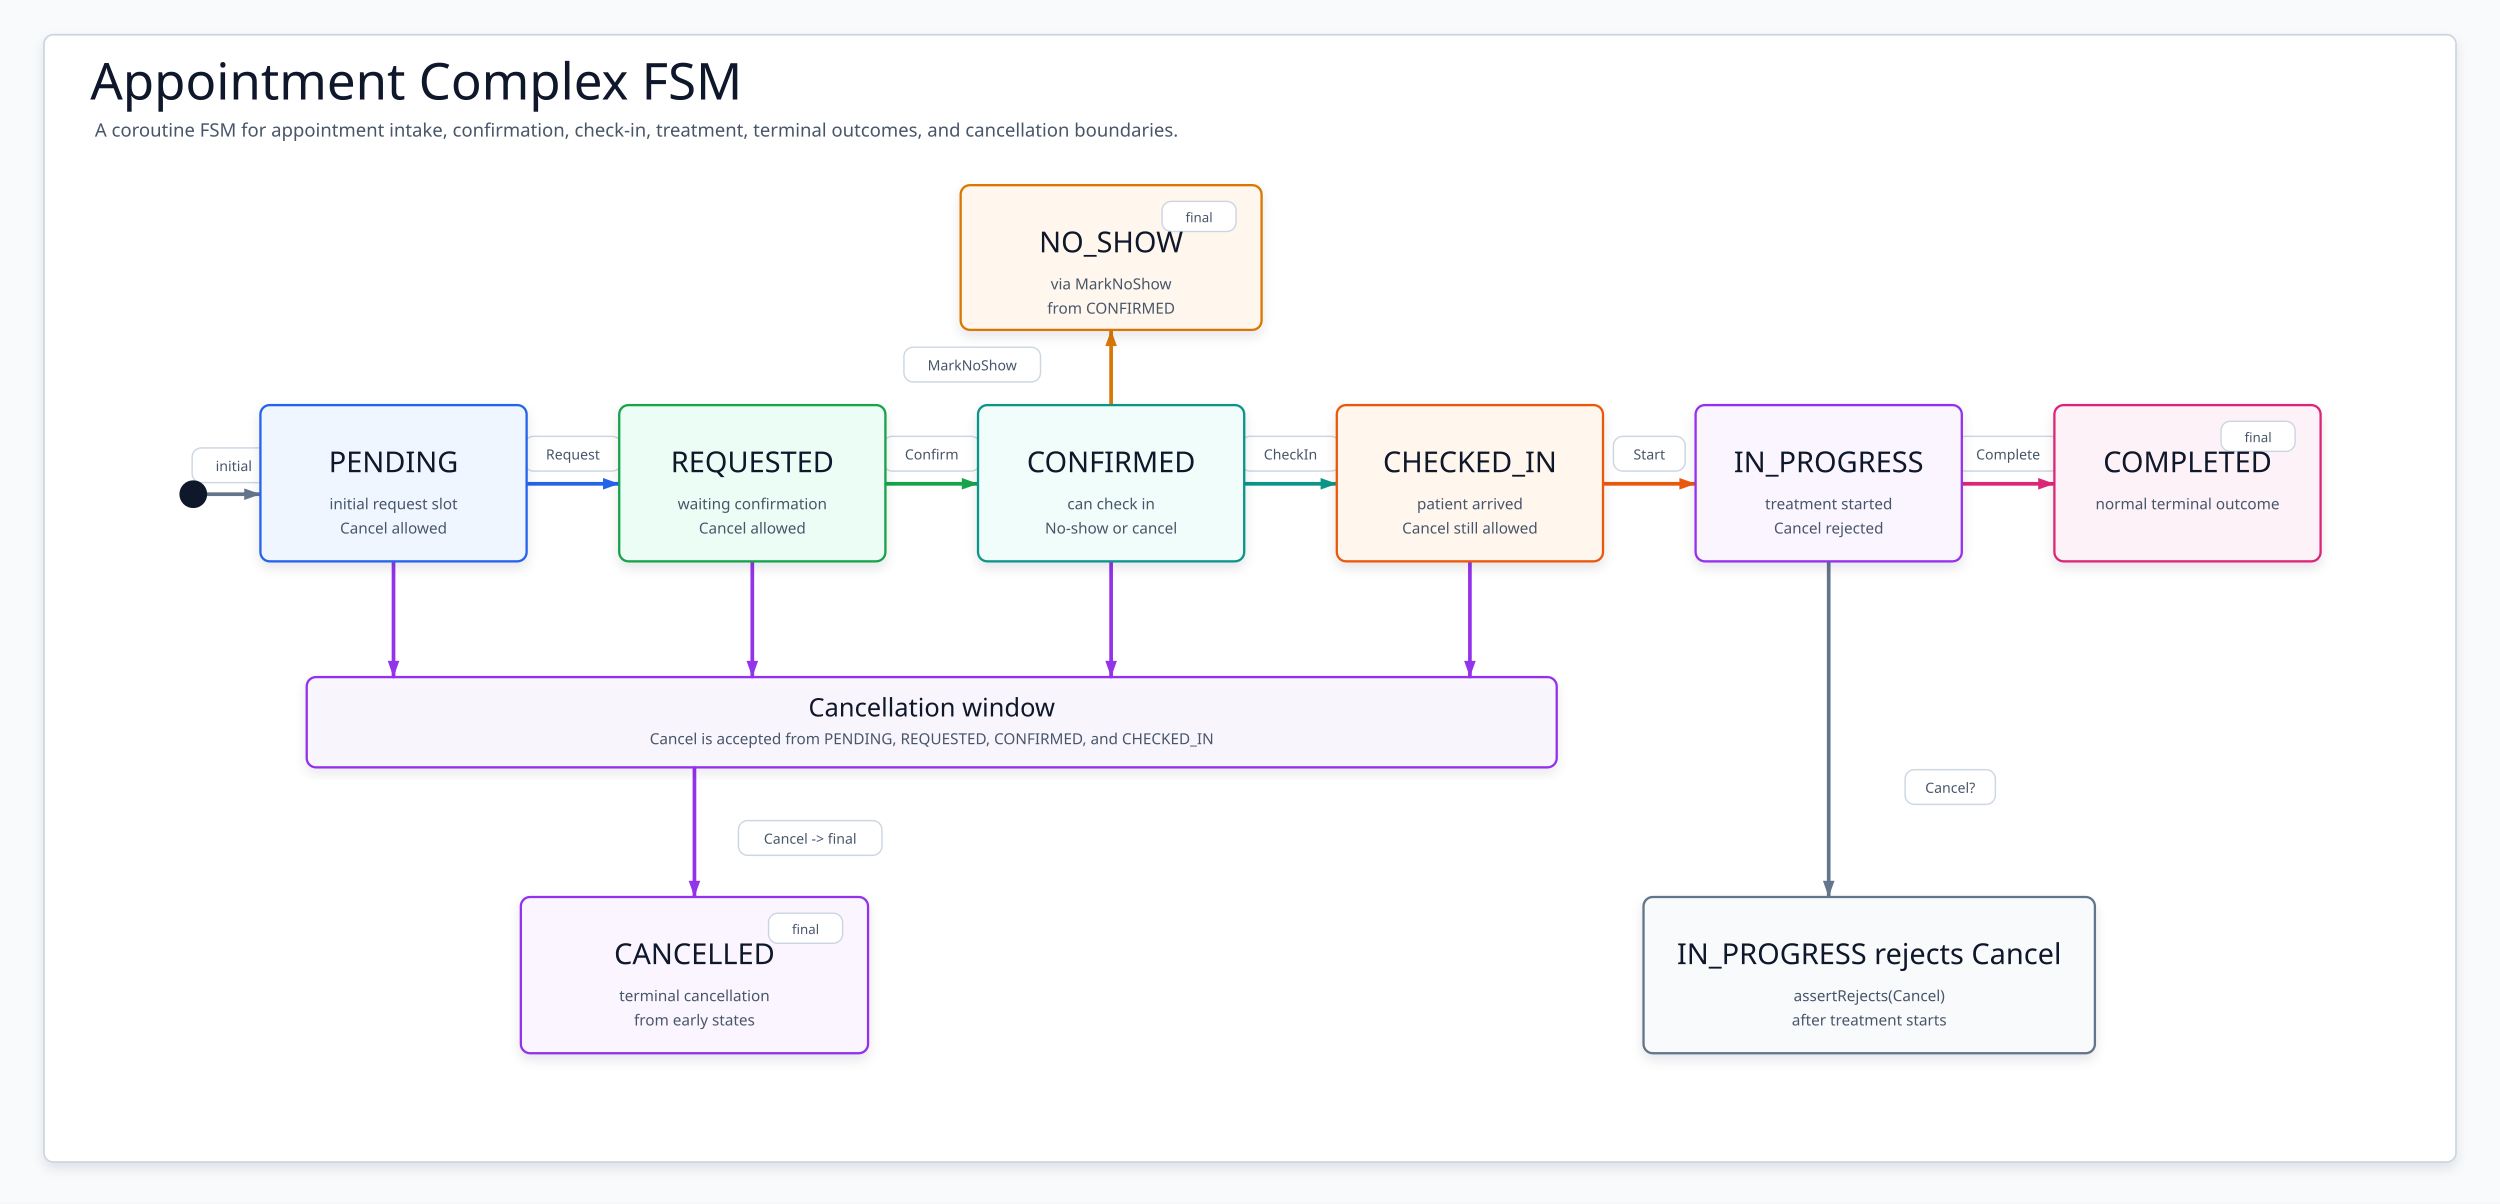
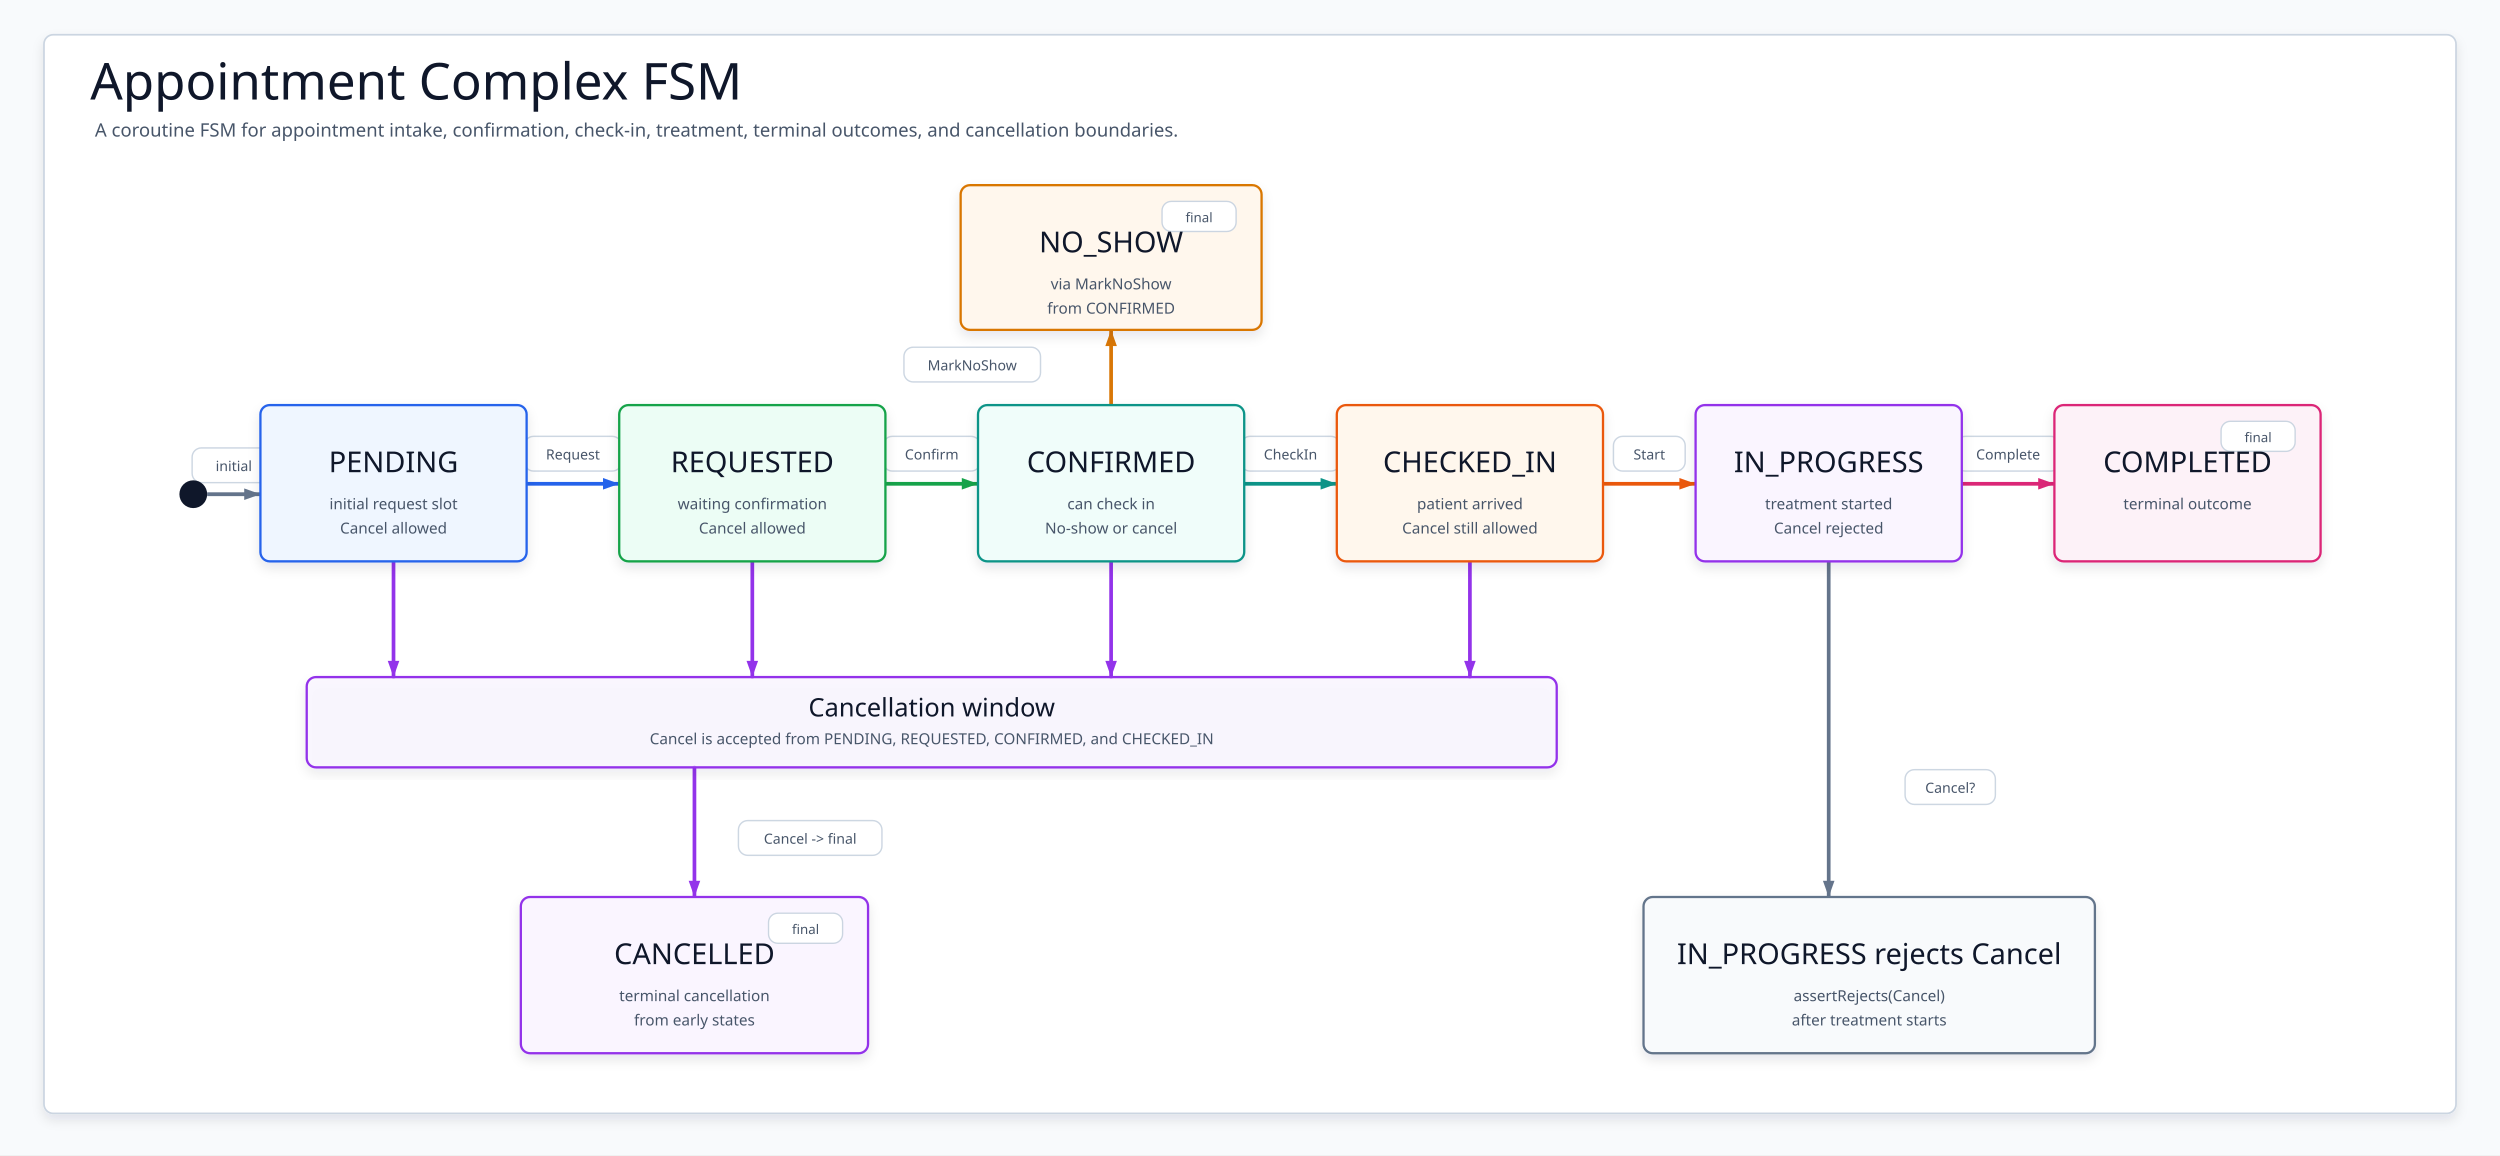
- <svg xmlns="http://www.w3.org/2000/svg" width="2160" height="1040" viewBox="0 0 2160 1040" role="img" aria-label="Appointment Complex FSM">
+ <svg xmlns="http://www.w3.org/2000/svg" width="2160" height="998" viewBox="0 0 2160 998" role="img" aria-label="Appointment Complex FSM" data-allow-grid="true">
  <defs>
    <filter id="softShadow" x="-8%" y="-10%" width="116%" height="124%">
      <feDropShadow dx="0" dy="5" stdDeviation="5" flood-color="#0F172A" flood-opacity="0.10" />
    </filter>
    <marker id="arrow-startPending" markerWidth="18" markerHeight="14" refX="16" refY="7" orient="auto" markerUnits="userSpaceOnUse" viewBox="0 0 18 14">
      <path d="M2 2 L16 7 L2 12 Z" fill="#64748B" />
    </marker>
    <marker id="arrow-request" markerWidth="18" markerHeight="14" refX="16" refY="7" orient="auto" markerUnits="userSpaceOnUse" viewBox="0 0 18 14">
      <path d="M2 2 L16 7 L2 12 Z" fill="#2563EB" />
    </marker>
    <marker id="arrow-confirm" markerWidth="18" markerHeight="14" refX="16" refY="7" orient="auto" markerUnits="userSpaceOnUse" viewBox="0 0 18 14">
      <path d="M2 2 L16 7 L2 12 Z" fill="#16A34A" />
    </marker>
    <marker id="arrow-checkIn" markerWidth="18" markerHeight="14" refX="16" refY="7" orient="auto" markerUnits="userSpaceOnUse" viewBox="0 0 18 14">
      <path d="M2 2 L16 7 L2 12 Z" fill="#0D9488" />
    </marker>
    <marker id="arrow-startTreatment" markerWidth="18" markerHeight="14" refX="16" refY="7" orient="auto" markerUnits="userSpaceOnUse" viewBox="0 0 18 14">
      <path d="M2 2 L16 7 L2 12 Z" fill="#EA580C" />
    </marker>
    <marker id="arrow-complete" markerWidth="18" markerHeight="14" refX="16" refY="7" orient="auto" markerUnits="userSpaceOnUse" viewBox="0 0 18 14">
      <path d="M2 2 L16 7 L2 12 Z" fill="#DB2777" />
    </marker>
    <marker id="arrow-cancelPending" markerWidth="18" markerHeight="14" refX="16" refY="7" orient="auto" markerUnits="userSpaceOnUse" viewBox="0 0 18 14">
      <path d="M2 2 L16 7 L2 12 Z" fill="#9333EA" />
    </marker>
    <marker id="arrow-cancelRequested" markerWidth="18" markerHeight="14" refX="16" refY="7" orient="auto" markerUnits="userSpaceOnUse" viewBox="0 0 18 14">
      <path d="M2 2 L16 7 L2 12 Z" fill="#9333EA" />
    </marker>
    <marker id="arrow-cancelConfirmed" markerWidth="18" markerHeight="14" refX="16" refY="7" orient="auto" markerUnits="userSpaceOnUse" viewBox="0 0 18 14">
      <path d="M2 2 L16 7 L2 12 Z" fill="#9333EA" />
    </marker>
    <marker id="arrow-cancelChecked" markerWidth="18" markerHeight="14" refX="16" refY="7" orient="auto" markerUnits="userSpaceOnUse" viewBox="0 0 18 14">
      <path d="M2 2 L16 7 L2 12 Z" fill="#9333EA" />
    </marker>
    <marker id="arrow-cancelFinal" markerWidth="18" markerHeight="14" refX="16" refY="7" orient="auto" markerUnits="userSpaceOnUse" viewBox="0 0 18 14">
      <path d="M2 2 L16 7 L2 12 Z" fill="#9333EA" />
    </marker>
    <marker id="arrow-markNoShow" markerWidth="18" markerHeight="14" refX="16" refY="7" orient="auto" markerUnits="userSpaceOnUse" viewBox="0 0 18 14">
      <path d="M2 2 L16 7 L2 12 Z" fill="#D97706" />
    </marker>
    <marker id="arrow-rejectCancel" markerWidth="18" markerHeight="14" refX="16" refY="7" orient="auto" markerUnits="userSpaceOnUse" viewBox="0 0 18 14">
      <path d="M2 2 L16 7 L2 12 Z" fill="#64748B" />
    </marker>
-     <style>svg{font-family:"Architects Daughter","Comic Mono","Comic Sans MS",ui-sans-serif,system-ui,sans-serif}.canvas{fill:#F8FAFC}.frame{fill:#FFFFFF;stroke:#CBD5E1;stroke-width:1.5;filter:url(#softShadow)}.title{font-family:"Architects Daughter";font-size:44px;fill:#0F172A}.subtitle{font-family:"Comic Mono";font-size:16px;fill:#475569}.card,.band{filter:url(#softShadow);stroke-width:2}.band{fill-opacity:.72}.stateTitle{font-family:"Architects Daughter";font-size:25px;fill:#0F172A}.bandTitle{font-family:"Architects Daughter";font-size:22px;fill:#0F172A}.detail{font-family:"Comic Mono";font-size:13.2px;fill:#475569}.badge{fill:#FFFFFF;stroke:#CBD5E1;stroke-width:1.2}.badgeText{font-family:"Comic Mono";font-size:11.5px;fill:#475569}.start{fill:#0F172A}.edge{fill:none;stroke-width:3.2;stroke-linecap:round;stroke-linejoin:round}.edgeLabel rect{fill:#FFFFFF;stroke:#CBD5E1;stroke-width:1.25;opacity:.96}.edgeLabel text{font-family:"Comic Mono";font-size:12.2px;fill:#475569}</style>
+     <style>svg{font-family:"Architects Daughter","Comic Mono","Comic Sans MS",ui-sans-serif,system-ui,sans-serif}.canvas{fill:#F8FAFC}.frame{fill:#FFFFFF;stroke:#CBD5E1;stroke-width:1.5;filter:url(#softShadow)}.title{font-family:"Architects Daughter";font-size:44px;fill:#0F172A}.subtitle{font-family:"Comic Mono";font-size:16px;fill:#475569}.card,.band{filter:url(#softShadow);stroke-width:2}.band{fill-opacity:.72}.stateTitle{font-family:"Architects Daughter";font-size:25px;fill:#0F172A}.bandTitle{font-family:"Architects Daughter";font-size:22px;fill:#0F172A}.detail{font-family:"Comic Mono";font-size:13.2px;fill:#475569}.badge{fill:#FFFFFF;stroke:#CBD5E1;stroke-width:1.2}.badgeText{font-family:"Comic Mono";font-size:11.5px;fill:#475569}.start{fill:#0F172A}.route{fill:none;stroke-width:3.2;stroke-linecap:round;stroke-linejoin:round}.edgeLabel rect{fill:#FFFFFF;stroke:#CBD5E1;stroke-width:1.25;opacity:.96}.edgeLabel text{font-family:"Comic Mono";font-size:12.2px;fill:#475569}</style>
  </defs>
-   <rect class="canvas" width="2160" height="1040" />
-   <rect class="frame" x="38" y="30" width="2084" height="974" rx="8" />
+   <rect class="canvas" width="2160" height="998" />
+   <rect class="frame" x="38" y="30" width="2084" height="932" rx="8" />
  <text class="title" x="78" y="86">Appointment Complex FSM</text>
  <text class="subtitle" x="82" y="118">A coroutine FSM for appointment intake, confirmation, check-in, treatment, terminal outcomes, and cancellation boundaries.</text>
  <g id="edges">
-     <path class="edge" d="M179 427 L225 427" stroke="#64748B" marker-end="url(#arrow-startPending)" />
-     <path class="edge" d="M455 418 L535 418" stroke="#2563EB" marker-end="url(#arrow-request)" />
-     <path class="edge" d="M765 418 L845 418" stroke="#16A34A" marker-end="url(#arrow-confirm)" />
-     <path class="edge" d="M1075 418 L1155 418" stroke="#0D9488" marker-end="url(#arrow-checkIn)" />
-     <path class="edge" d="M1385 418 L1465 418" stroke="#EA580C" marker-end="url(#arrow-startTreatment)" />
-     <path class="edge" d="M1695 418 L1775 418" stroke="#DB2777" marker-end="url(#arrow-complete)" />
-     <path class="edge" d="M340 485 L340 585" stroke="#9333EA" marker-end="url(#arrow-cancelPending)" />
-     <path class="edge" d="M650 485 L650 585" stroke="#9333EA" marker-end="url(#arrow-cancelRequested)" />
-     <path class="edge" d="M960 485 L960 585" stroke="#9333EA" marker-end="url(#arrow-cancelConfirmed)" />
-     <path class="edge" d="M1270 485 L1270 585" stroke="#9333EA" marker-end="url(#arrow-cancelChecked)" />
-     <path class="edge" d="M600 663 L600 775" stroke="#9333EA" marker-end="url(#arrow-cancelFinal)" />
-     <path class="edge" d="M960 350 L960 285" stroke="#D97706" marker-end="url(#arrow-markNoShow)" />
-     <path class="edge" d="M1580 485 L1580 775" stroke="#64748B" marker-end="url(#arrow-rejectCancel)" />
+     <path class="startLink" d="M179 427 L225 427" stroke="#64748B" stroke-width="3.3" fill="none" marker-end="url(#arrow-startPending)" />
+     <path class="route" d="M455 418 L535 418" stroke="#2563EB" marker-end="url(#arrow-request)" />
+     <path class="route" d="M765 418 L845 418" stroke="#16A34A" marker-end="url(#arrow-confirm)" />
+     <path class="route" d="M1075 418 L1155 418" stroke="#0D9488" marker-end="url(#arrow-checkIn)" />
+     <path class="route" d="M1385 418 L1465 418" stroke="#EA580C" marker-end="url(#arrow-startTreatment)" />
+     <path class="route" d="M1695 418 L1775 418" stroke="#DB2777" marker-end="url(#arrow-complete)" />
+     <path class="route" d="M340 485 L340 585" stroke="#9333EA" marker-end="url(#arrow-cancelPending)" />
+     <path class="route" d="M650 485 L650 585" stroke="#9333EA" marker-end="url(#arrow-cancelRequested)" />
+     <path class="route" d="M960 485 L960 585" stroke="#9333EA" marker-end="url(#arrow-cancelConfirmed)" />
+     <path class="route" d="M1270 485 L1270 585" stroke="#9333EA" marker-end="url(#arrow-cancelChecked)" />
+     <path class="route" d="M600 663 L600 775" stroke="#9333EA" marker-end="url(#arrow-cancelFinal)" />
+     <path class="route" d="M960 350 L960 285" stroke="#D97706" marker-end="url(#arrow-markNoShow)" />
+     <path class="route" d="M1580 485 L1580 775" stroke="#64748B" marker-end="url(#arrow-rejectCancel)" />
  </g>
  <g id="labels">
    <g class="edgeLabel" transform="translate(166 387)">
      <rect width="72" height="30" rx="8" />
      <text x="36" y="20" text-anchor="middle">initial</text>
    </g>
    <g class="edgeLabel" transform="translate(453 377)">
      <rect width="84" height="30" rx="8" />
      <text x="42" y="20" text-anchor="middle">Request</text>
    </g>
    <g class="edgeLabel" transform="translate(763 377)">
      <rect width="84" height="30" rx="8" />
      <text x="42" y="20" text-anchor="middle">Confirm</text>
    </g>
    <g class="edgeLabel" transform="translate(1072 377)">
      <rect width="86" height="30" rx="8" />
      <text x="43" y="20" text-anchor="middle">CheckIn</text>
    </g>
    <g class="edgeLabel" transform="translate(1394 377)">
      <rect width="62" height="30" rx="8" />
      <text x="31" y="20" text-anchor="middle">Start</text>
    </g>
    <g class="edgeLabel" transform="translate(1690 377)">
      <rect width="90" height="30" rx="8" />
      <text x="45" y="20" text-anchor="middle">Complete</text>
    </g>
    <g class="edgeLabel" transform="translate(638 709)">
      <rect width="124" height="30" rx="8" />
      <text x="62" y="20" text-anchor="middle">Cancel -&gt; final</text>
    </g>
    <g class="edgeLabel" transform="translate(781 300)">
      <rect width="118" height="30" rx="8" />
      <text x="59" y="20" text-anchor="middle">MarkNoShow</text>
    </g>
    <g class="edgeLabel" transform="translate(1646 665)">
      <rect width="78" height="30" rx="8" />
      <text x="39" y="20" text-anchor="middle">Cancel?</text>
    </g>
  </g>
  <circle id="start" class="start" cx="167" cy="427" r="12" />
  <g id="pending">
    <rect class="card" x="225" y="350" width="230" height="135" rx="8" fill="#EFF6FF" stroke="#2563EB" />
    <text class="stateTitle" x="340" y="408" text-anchor="middle">PENDING</text>
    <text class="detail" x="340" y="440" text-anchor="middle">initial request slot</text>
    <text class="detail" x="340" y="461" text-anchor="middle">Cancel allowed</text>
  </g>
  <g id="requested">
    <rect class="card" x="535" y="350" width="230" height="135" rx="8" fill="#ECFDF5" stroke="#16A34A" />
    <text class="stateTitle" x="650" y="408" text-anchor="middle">REQUESTED</text>
    <text class="detail" x="650" y="440" text-anchor="middle">waiting confirmation</text>
    <text class="detail" x="650" y="461" text-anchor="middle">Cancel allowed</text>
  </g>
  <g id="confirmed">
    <rect class="card" x="845" y="350" width="230" height="135" rx="8" fill="#F0FDFA" stroke="#0D9488" />
    <text class="stateTitle" x="960" y="408" text-anchor="middle">CONFIRMED</text>
    <text class="detail" x="960" y="440" text-anchor="middle">can check in</text>
    <text class="detail" x="960" y="461" text-anchor="middle">No-show or cancel</text>
  </g>
  <g id="checkedIn">
    <rect class="card" x="1155" y="350" width="230" height="135" rx="8" fill="#FFF7ED" stroke="#EA580C" />
    <text class="stateTitle" x="1270" y="408" text-anchor="middle">CHECKED_IN</text>
    <text class="detail" x="1270" y="440" text-anchor="middle">patient arrived</text>
    <text class="detail" x="1270" y="461" text-anchor="middle">Cancel still allowed</text>
  </g>
  <g id="inProgress">
    <rect class="card" x="1465" y="350" width="230" height="135" rx="8" fill="#FAF5FF" stroke="#9333EA" />
    <text class="stateTitle" x="1580" y="408" text-anchor="middle">IN_PROGRESS</text>
    <text class="detail" x="1580" y="440" text-anchor="middle">treatment started</text>
    <text class="detail" x="1580" y="461" text-anchor="middle">Cancel rejected</text>
  </g>
  <g id="completed">
    <rect class="card" x="1775" y="350" width="230" height="135" rx="8" fill="#FDF2F8" stroke="#DB2777" />
    <rect class="badge" x="1919" y="364" width="64" height="26" rx="8" />
    <text class="badgeText" x="1951" y="382" text-anchor="middle">final</text>
    <text class="stateTitle" x="1890" y="408" text-anchor="middle">COMPLETED</text>
-     <text class="detail" x="1890" y="440" text-anchor="middle">normal terminal outcome</text>
+     <text class="detail" x="1890" y="440" text-anchor="middle">terminal outcome</text>
  </g>
  <g id="cancelWindow">
    <rect class="band" x="265" y="585" width="1080" height="78" rx="8" fill="#FAF5FF" stroke="#9333EA" />
    <text class="bandTitle" x="805" y="619" text-anchor="middle">Cancellation window</text>
    <text class="detail" x="805" y="643" text-anchor="middle">Cancel is accepted from PENDING, REQUESTED, CONFIRMED, and CHECKED_IN</text>
  </g>
  <g id="cancelled">
    <rect class="card" x="450" y="775" width="300" height="135" rx="8" fill="#FAF5FF" stroke="#9333EA" />
    <rect class="badge" x="664" y="789" width="64" height="26" rx="8" />
    <text class="badgeText" x="696" y="807" text-anchor="middle">final</text>
    <text class="stateTitle" x="600" y="833" text-anchor="middle">CANCELLED</text>
    <text class="detail" x="600" y="865" text-anchor="middle">terminal cancellation</text>
    <text class="detail" x="600" y="886" text-anchor="middle">from early states</text>
  </g>
  <g id="noShow">
    <rect class="card" x="830" y="160" width="260" height="125" rx="8" fill="#FFF7ED" stroke="#D97706" />
    <rect class="badge" x="1004" y="174" width="64" height="26" rx="8" />
    <text class="badgeText" x="1036" y="192" text-anchor="middle">final</text>
    <text class="stateTitle" x="960" y="218" text-anchor="middle">NO_SHOW</text>
    <text class="detail" x="960" y="250" text-anchor="middle">via MarkNoShow</text>
    <text class="detail" x="960" y="271" text-anchor="middle">from CONFIRMED</text>
  </g>
  <g id="reject">
    <rect class="card" x="1420" y="775" width="390" height="135" rx="8" fill="#F8FAFC" stroke="#64748B" />
    <text class="stateTitle" x="1615" y="833" text-anchor="middle">IN_PROGRESS rejects Cancel</text>
    <text class="detail" x="1615" y="865" text-anchor="middle">assertRejects(Cancel)</text>
    <text class="detail" x="1615" y="886" text-anchor="middle">after treatment starts</text>
  </g>
</svg>
